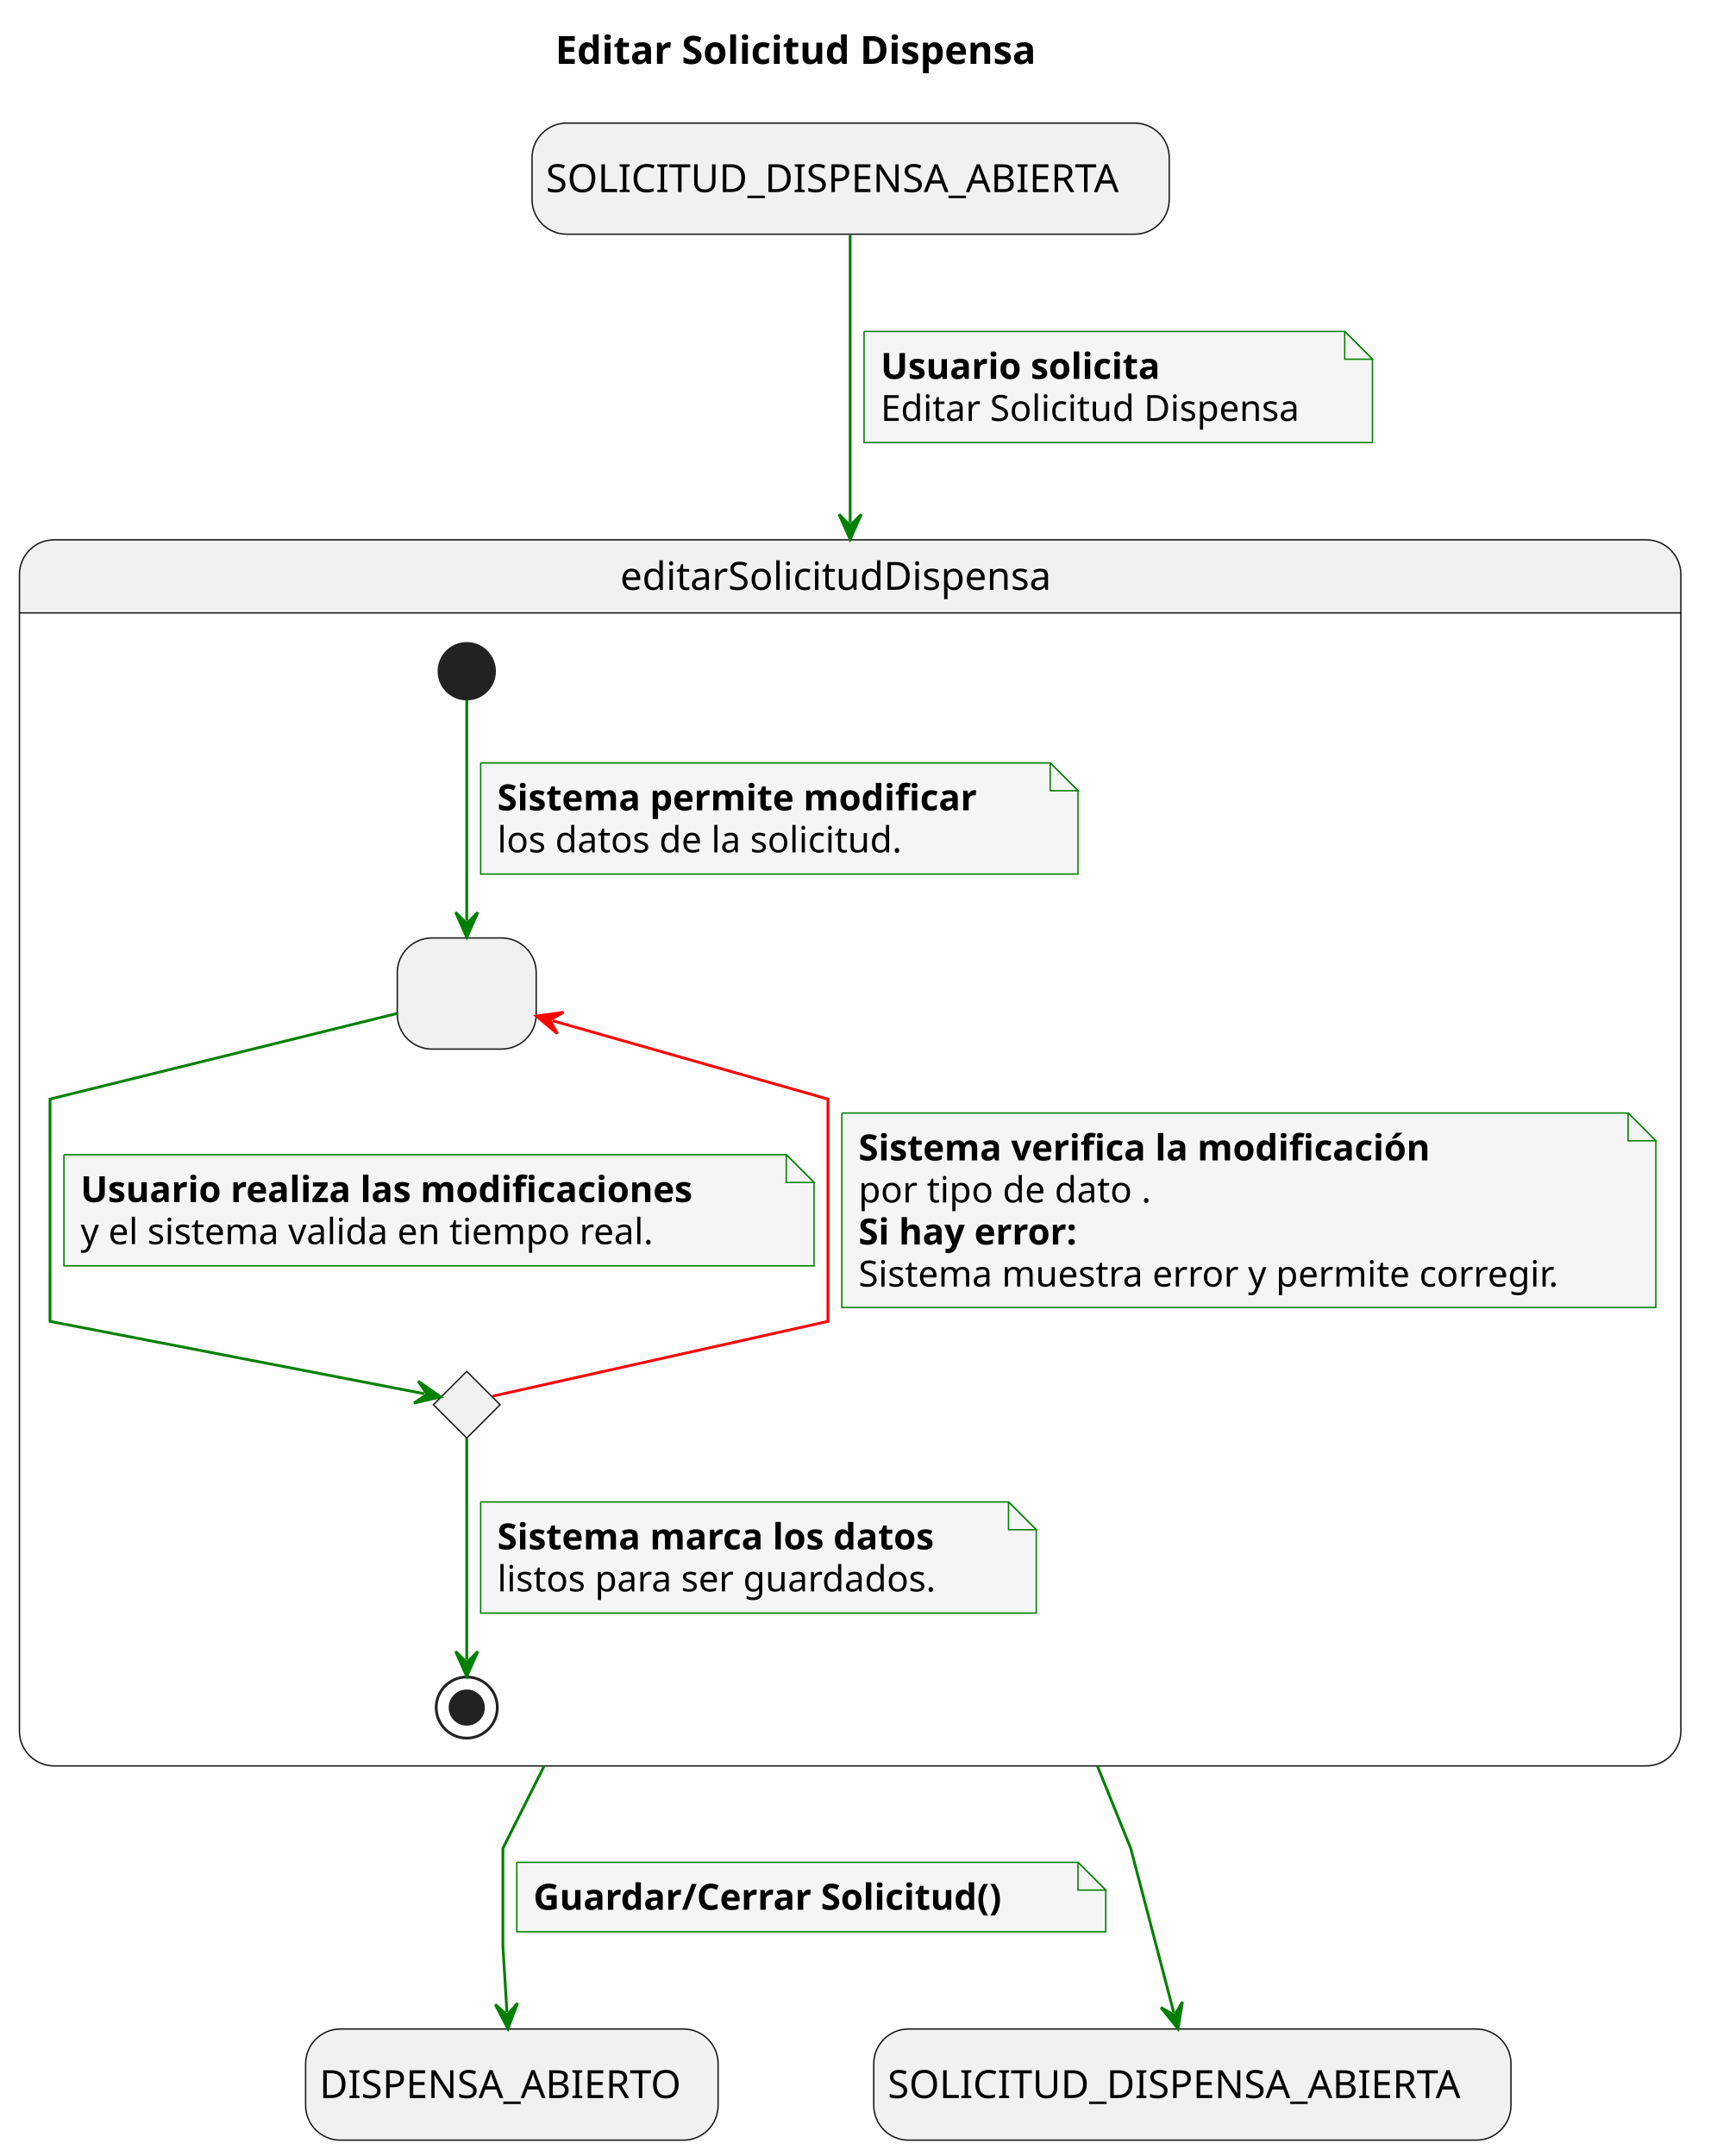
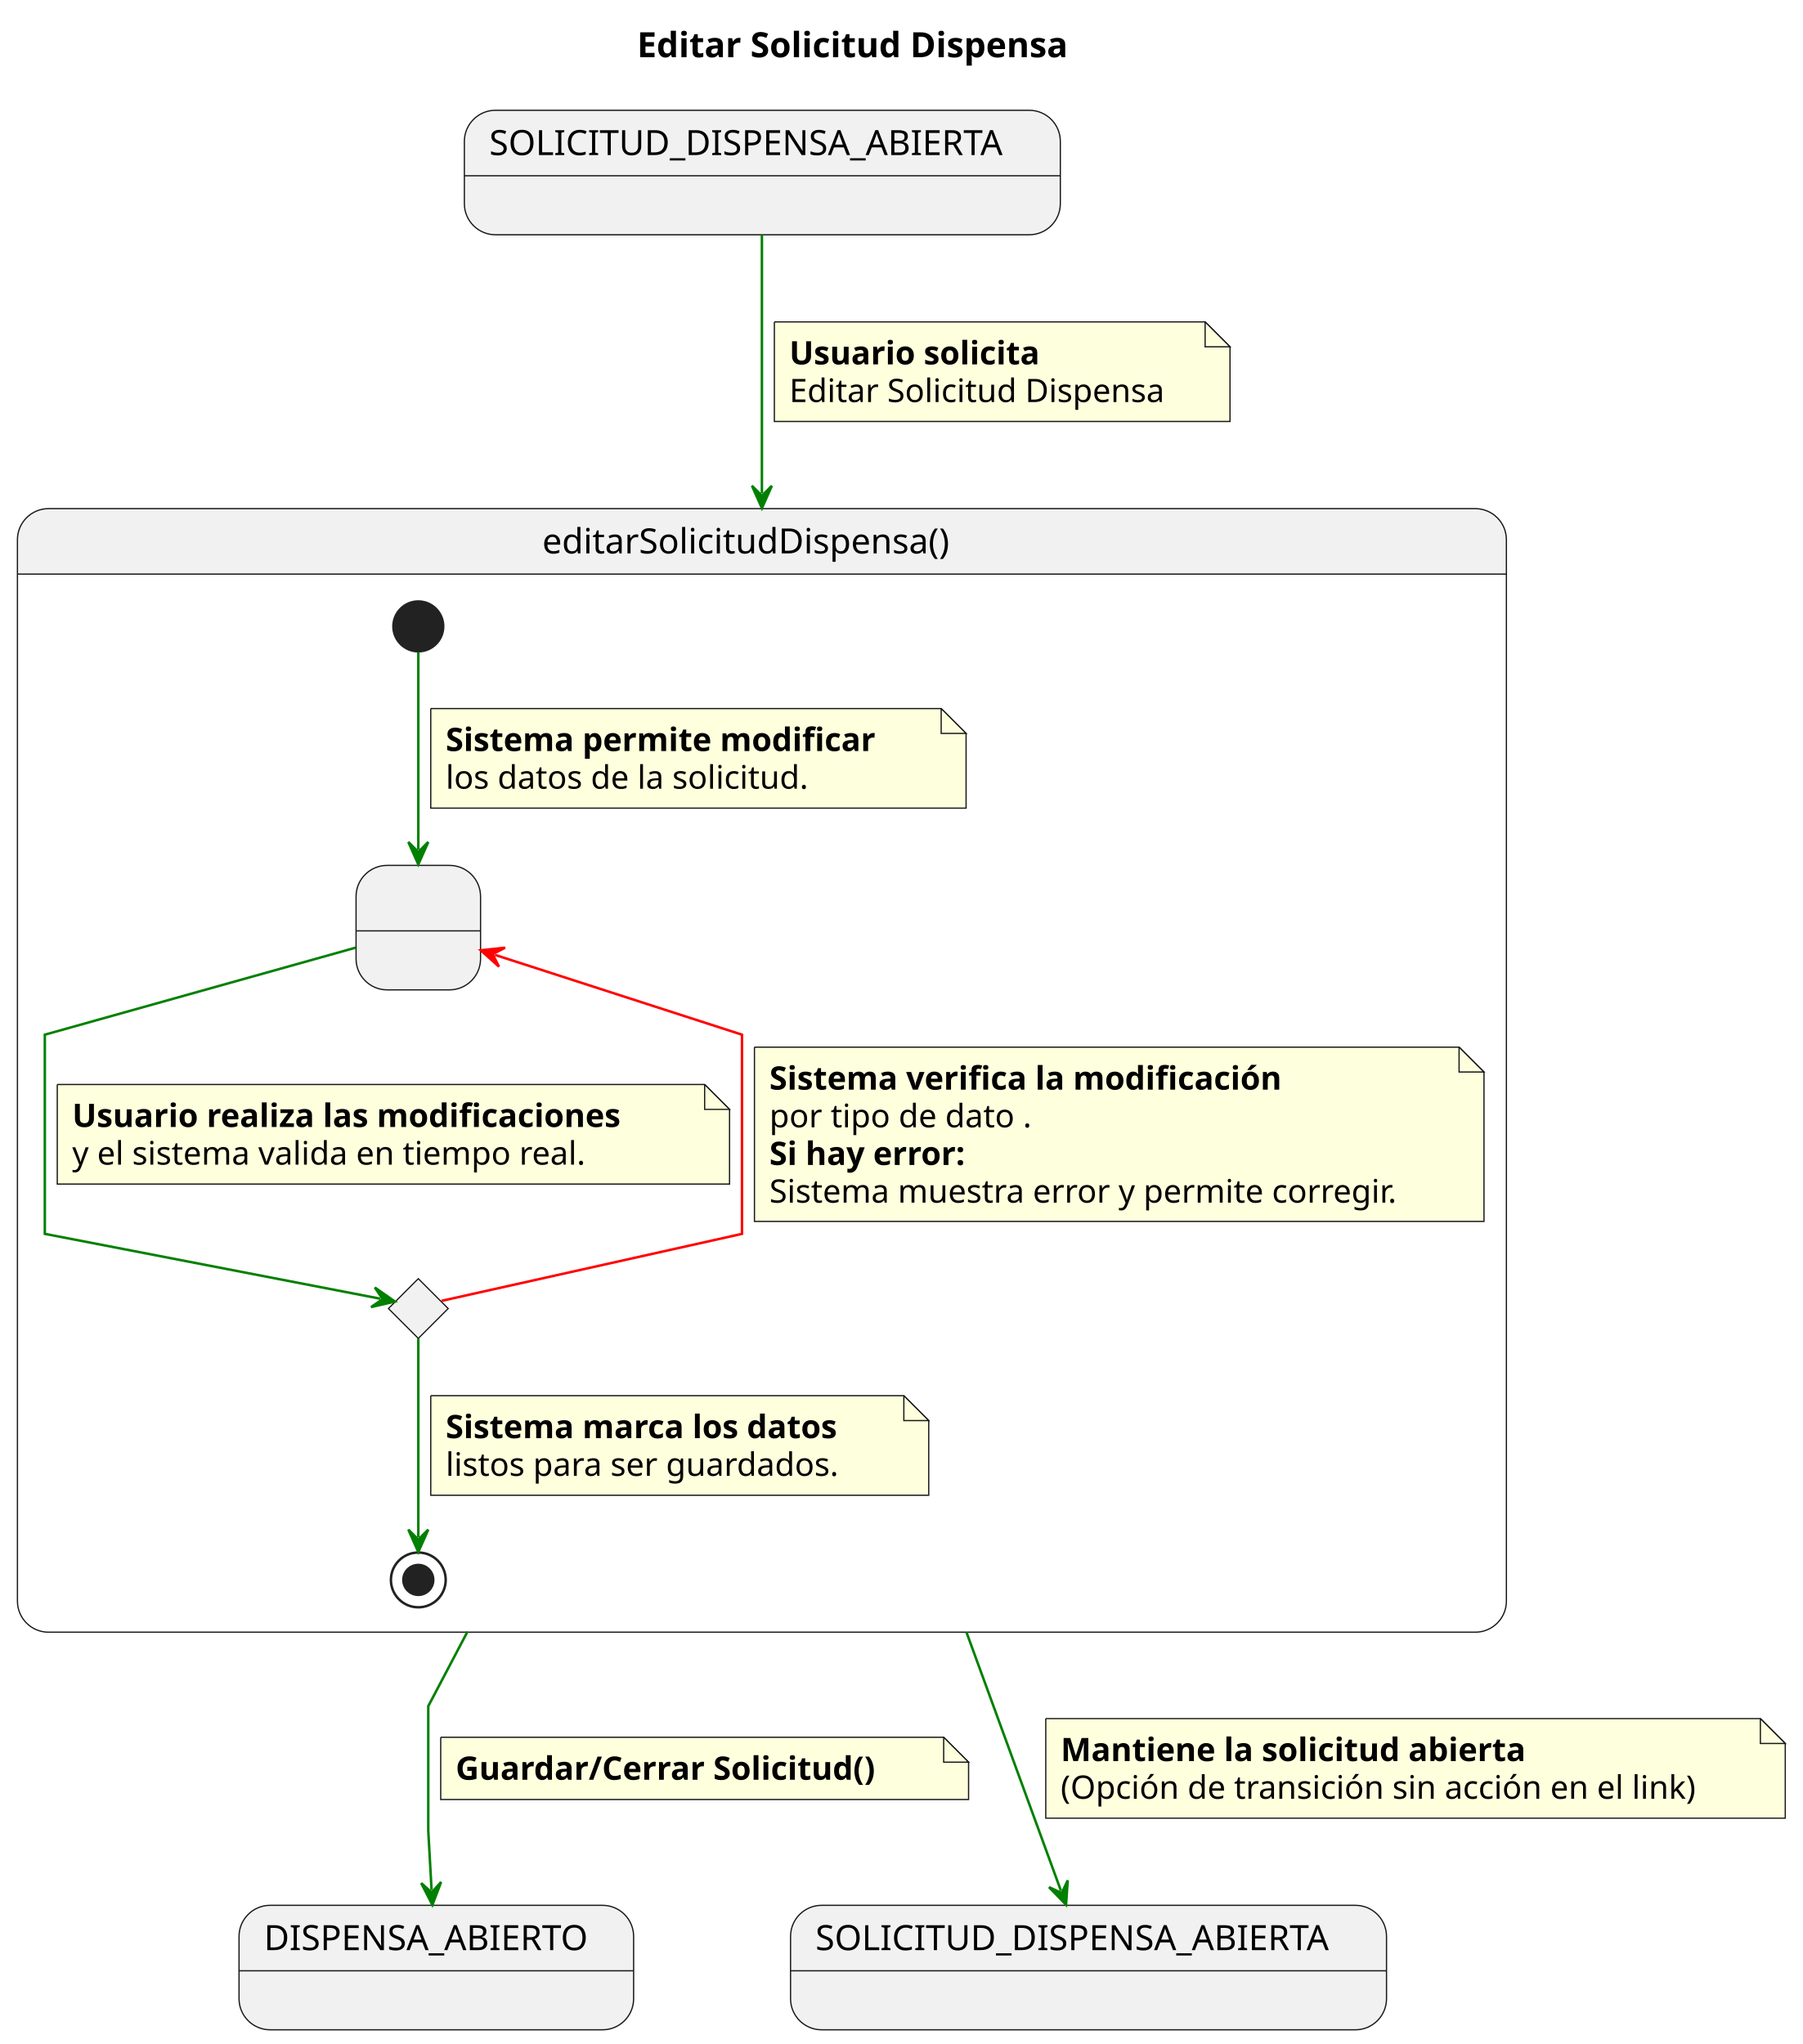
- <svg xmlns="http://www.w3.org/2000/svg" contentStyleType="text/css" data-diagram-type="STATE" height="776px" preserveAspectRatio="none" style="width:618px;height:776px;background:#FFFFFF;" version="1.1" viewBox="0 0 618 776" width="618px" zoomAndPan="magnify">
+ <svg xmlns="http://www.w3.org/2000/svg" contentStyleType="text/css" data-diagram-type="STATE" height="821px" preserveAspectRatio="none" style="width:724px;height:821px;background:#FFFFFF;" version="1.1" viewBox="0 0 724 821" width="724px" zoomAndPan="magnify">
  <defs />
  <g>
    <g class="title" data-source-line="1">
-       <text fill="#000000" font-family="sans-serif" font-size="14" font-weight="bold" lengthAdjust="spacing" textLength="198.269" x="199.865" y="22.995">Editar Solicitud Dispensa</text>
+       <text fill="#000000" font-family="sans-serif" font-size="14" font-weight="bold" lengthAdjust="spacing" textLength="198.269" x="255.865" y="22.995">Editar Solicitud Dispensa</text>
    </g>
-     <rect fill="#F1F1F1" height="40" rx="12.5" ry="12.5" style="stroke:#181818;stroke-width:0.5;" width="229.352" x="191.5" y="44.297" />
-     <text fill="#000000" font-family="sans-serif" font-size="14" lengthAdjust="spacing" textLength="219.352" x="196.5" y="69.144">SOLICITUD_DISPENSA_ABIERTA</text>
-     <rect fill="#F1F1F1" height="40" rx="12.5" ry="12.5" style="stroke:#181818;stroke-width:0.5;" width="148.476" x="110" y="730.297" />
-     <text fill="#000000" font-family="sans-serif" font-size="14" lengthAdjust="spacing" textLength="138.476" x="115" y="755.144">DISPENSA_ABIERTO</text>
-     <rect fill="#F1F1F1" height="40" rx="12.5" ry="12.5" style="stroke:#181818;stroke-width:0.5;" width="229.352" x="314.5" y="730.297" />
-     <text fill="#000000" font-family="sans-serif" font-size="14" lengthAdjust="spacing" textLength="219.352" x="319.5" y="755.144">SOLICITUD_DISPENSA_ABIERTA</text>
-     <path d="M19.5,194.297 L592.5,194.297 A12.5,12.5 0 0 1 605,206.797 L605,220.594 L7,220.594 L7,206.797 A12.5,12.5 0 0 1 19.5,194.297" fill="#F1F1F1" />
-     <rect fill="none" height="441.297" rx="12.5" ry="12.5" style="stroke:#181818;stroke-width:0.5;" width="598" x="7" y="194.297" />
-     <line style="stroke:#181818;stroke-width:0.5;" x1="7" x2="605" y1="220.594" y2="220.594" />
-     <text fill="#000000" font-family="sans-serif" font-size="14" lengthAdjust="spacing" textLength="165.491" x="223.254" y="212.292">editarSolicitudDispensa</text>
-     <rect fill="#F1F1F1" height="40" rx="12.5" ry="12.5" style="stroke:#181818;stroke-width:0.5;" width="50" x="143" y="337.594" />
-     <text fill="#000000" font-family="sans-serif" font-size="14" lengthAdjust="spacing" textLength="4.45" x="165.775" y="362.44"> </text>
+     <g id="startState">
+       <rect fill="#F1F1F1" height="50" rx="12.5" ry="12.5" style="stroke:#181818;stroke-width:0.5;" width="239.352" x="186.5" y="44.297" />
+       <line style="stroke:#181818;stroke-width:0.5;" x1="186.5" x2="425.852" y1="70.594" y2="70.594" />
+       <text fill="#000000" font-family="sans-serif" font-size="14" lengthAdjust="spacing" textLength="219.352" x="196.5" y="62.292">SOLICITUD_DISPENSA_ABIERTA</text>
+     </g>
+     <g id="endState1">
+       <rect fill="#F1F1F1" height="50" rx="12.5" ry="12.5" style="stroke:#181818;stroke-width:0.5;" width="158.476" x="96" y="765.297" />
+       <line style="stroke:#181818;stroke-width:0.5;" x1="96" x2="254.476" y1="791.594" y2="791.594" />
+       <text fill="#000000" font-family="sans-serif" font-size="14" lengthAdjust="spacing" textLength="138.476" x="106" y="783.292">DISPENSA_ABIERTO</text>
+     </g>
+     <g id="endState2">
+       <rect fill="#F1F1F1" height="50" rx="12.5" ry="12.5" style="stroke:#181818;stroke-width:0.5;" width="239.352" x="317.5" y="765.297" />
+       <line style="stroke:#181818;stroke-width:0.5;" x1="317.5" x2="556.852" y1="791.594" y2="791.594" />
+       <text fill="#000000" font-family="sans-serif" font-size="14" lengthAdjust="spacing" textLength="219.352" x="327.5" y="783.292">SOLICITUD_DISPENSA_ABIERTA</text>
+     </g>
+     <path d="M19.5,204.297 L592.5,204.297 A12.5,12.5 0 0 1 605,216.797 L605,230.594 L7,230.594 L7,216.797 A12.5,12.5 0 0 1 19.5,204.297" fill="#F1F1F1" />
+     <rect fill="none" height="451.297" rx="12.5" ry="12.5" style="stroke:#181818;stroke-width:0.5;" width="598" x="7" y="204.297" />
+     <line style="stroke:#181818;stroke-width:0.5;" x1="7" x2="605" y1="230.594" y2="230.594" />
+     <text fill="#000000" font-family="sans-serif" font-size="14" lengthAdjust="spacing" textLength="176.415" x="217.792" y="222.292">editarSolicitudDispensa()</text>
+     <g id="editarSolicitudDispensa.PermitirModificacion">
+       <rect fill="#F1F1F1" height="50" rx="12.5" ry="12.5" style="stroke:#181818;stroke-width:0.5;" width="50" x="143" y="347.594" />
+       <line style="stroke:#181818;stroke-width:0.5;" x1="143" x2="193" y1="373.891" y2="373.891" />
+       <text fill="#000000" font-family="sans-serif" font-size="14" lengthAdjust="spacing" textLength="4.45" x="165.775" y="365.589"> </text>
+     </g>
    <g class="entity" data-entity="ValidarModificaciones" data-uid="ent0007" id="entity_ValidarModificaciones">
-       <polygon fill="#F1F1F1" points="168,493.594,180,505.594,168,517.594,156,505.594,168,493.594" style="stroke:#181818;stroke-width:0.5;" />
+       <polygon fill="#F1F1F1" points="168,513.594,180,525.594,168,537.594,156,525.594,168,513.594" style="stroke:#181818;stroke-width:0.5;" />
    </g>
-     <ellipse cx="168" cy="241.594" fill="#222222" rx="10" ry="10" style="stroke:#222222;stroke-width:1;" />
-     <ellipse cx="168" cy="614.594" fill="none" rx="11" ry="11" style="stroke:#222222;stroke-width:1;" />
-     <ellipse cx="168" cy="614.594" fill="#222222" rx="6" ry="6" style="stroke:#222222;stroke-width:1;" />
-     <g class="link" data-entity-1=".start.editarSolicitudDispensa" data-entity-2="PermitirModificacion" data-source-line="29" data-uid="lnk4" id="link_.start.editarSolicitudDispensa_PermitirModificacion">
-       <path d="M168,251.924 C168,270.534 168,306.614 168,331.374" fill="none" id="*start*editarSolicitudDispensa-to-PermitirModificacion" style="stroke:#008000;stroke-width:1;" />
-       <polygon fill="#008000" points="168,337.374,172,328.374,168,332.374,164,328.374,168,337.374" style="stroke:#008000;stroke-width:1;" />
-       <path d="M173,274.594 L173,314.594 L388,314.594 L388,284.594 L378,274.594 L173,274.594" fill="#F5F5F5" style="stroke:#008000;stroke-width:0.5;" />
-       <path d="M378,274.594 L378,284.594 L388,284.594 L378,274.594" fill="#F5F5F5" style="stroke:#008000;stroke-width:0.5;" />
-       <text fill="#000000" font-family="sans-serif" font-size="13" font-weight="bold" lengthAdjust="spacing" textLength="194.765" x="179" y="291.661">Sistema permite modificar</text>
-       <text fill="#000000" font-family="sans-serif" font-size="13" lengthAdjust="spacing" textLength="157.168" x="179" y="306.793">los datos de la solicitud.</text>
+     <ellipse cx="168" cy="251.594" fill="#222222" rx="10" ry="10" style="stroke:#222222;stroke-width:1;" />
+     <ellipse cx="168" cy="634.594" fill="none" rx="11" ry="11" style="stroke:#222222;stroke-width:1;" />
+     <ellipse cx="168" cy="634.594" fill="#222222" rx="6" ry="6" style="stroke:#222222;stroke-width:1;" />
+     <g class="link" data-entity-1=".start.editarSolicitudDispensa" data-entity-2="PermitirModificacion" data-source-line="21" data-uid="lnk4" id="link_.start.editarSolicitudDispensa_PermitirModificacion">
+       <path d="M168,261.934 C168,280.124 168,314.834 168,341.204" fill="none" id="*start*editarSolicitudDispensa-to-PermitirModificacion" style="stroke:#008000;stroke-width:1;" />
+       <polygon fill="#008000" points="168,347.204,172,338.204,168,342.204,164,338.204,168,347.204" style="stroke:#008000;stroke-width:1;" />
+       <path d="M173,284.594 L173,324.594 L388,324.594 L388,294.594 L378,284.594 L173,284.594" fill="#FEFFDD" style="stroke:#181818;stroke-width:0.5;" />
+       <path d="M378,284.594 L378,294.594 L388,294.594 L378,284.594" fill="#FEFFDD" style="stroke:#181818;stroke-width:0.5;" />
+       <text fill="#000000" font-family="sans-serif" font-size="13" font-weight="bold" lengthAdjust="spacing" textLength="194.765" x="179" y="301.661">Sistema permite modificar</text>
+       <text fill="#000000" font-family="sans-serif" font-size="13" lengthAdjust="spacing" textLength="157.168" x="179" y="316.793">los datos de la solicitud.</text>
    </g>
-     <g class="link" data-entity-1="PermitirModificacion" data-entity-2="ValidarModificaciones" data-source-line="36" data-uid="lnk5" id="link_PermitirModificacion_ValidarModificaciones">
-       <path d="M142.89,364.784 C100.19,375.324 18,395.594 18,395.594 C18,395.594 18,475.594 18,475.594 C18,475.594 119.889,495.295 152.729,501.645" fill="none" id="PermitirModificacion-to-ValidarModificaciones" style="stroke:#008000;stroke-width:1;" />
-       <polygon fill="#008000" points="158.62,502.784,150.543,497.148,153.711,501.834,149.024,505.002,158.62,502.784" style="stroke:#008000;stroke-width:1;" />
-       <path d="M23,415.594 L23,455.594 L293,455.594 L293,425.594 L283,415.594 L23,415.594" fill="#F5F5F5" style="stroke:#008000;stroke-width:0.5;" />
-       <path d="M283,415.594 L283,425.594 L293,425.594 L283,415.594" fill="#F5F5F5" style="stroke:#008000;stroke-width:0.5;" />
-       <text fill="#000000" font-family="sans-serif" font-size="13" font-weight="bold" lengthAdjust="spacing" textLength="249.647" x="29" y="432.661">Usuario realiza las modificaciones</text>
-       <text fill="#000000" font-family="sans-serif" font-size="13" lengthAdjust="spacing" textLength="224.948" x="29" y="447.793">y el sistema valida en tiempo real.</text>
+     <g class="link" data-entity-1="PermitirModificacion" data-entity-2="ValidarModificaciones" data-source-line="28" data-uid="lnk5" id="link_PermitirModificacion_ValidarModificaciones">
+       <path d="M142.89,380.624 C100.19,392.584 18,415.594 18,415.594 C18,415.594 18,495.594 18,495.594 C18,495.594 119.889,515.295 152.729,521.645" fill="none" id="PermitirModificacion-to-ValidarModificaciones" style="stroke:#008000;stroke-width:1;" />
+       <polygon fill="#008000" points="158.62,522.784,150.543,517.148,153.711,521.835,149.024,525.002,158.62,522.784" style="stroke:#008000;stroke-width:1;" />
+       <path d="M23,435.594 L23,475.594 L293,475.594 L293,445.594 L283,435.594 L23,435.594" fill="#FEFFDD" style="stroke:#181818;stroke-width:0.5;" />
+       <path d="M283,435.594 L283,445.594 L293,445.594 L283,435.594" fill="#FEFFDD" style="stroke:#181818;stroke-width:0.5;" />
+       <text fill="#000000" font-family="sans-serif" font-size="13" font-weight="bold" lengthAdjust="spacing" textLength="249.647" x="29" y="452.661">Usuario realiza las modificaciones</text>
+       <text fill="#000000" font-family="sans-serif" font-size="13" lengthAdjust="spacing" textLength="224.948" x="29" y="467.793">y el sistema valida en tiempo real.</text>
    </g>
-     <g class="link" data-entity-1="ValidarModificaciones" data-entity-2="PermitirModificacion" data-source-line="43" data-uid="lnk6" id="link_ValidarModificaciones_PermitirModificacion">
-       <path d="M177.35,502.504 C207.16,495.854 298,475.594 298,475.594 C298,475.594 298,395.594 298,395.594 C298,395.594 236.61,378.128 198.84,367.368" fill="none" id="ValidarModificaciones-to-PermitirModificacion" style="stroke:#FF0000;stroke-width:1;" />
-       <polygon fill="#FF0000" points="193.07,365.724,200.63,372.036,197.879,367.094,202.821,364.343,193.07,365.724" style="stroke:#FF0000;stroke-width:1;" />
-       <path d="M303,400.594 L303,470.594 L596,470.594 L596,410.594 L586,400.594 L303,400.594" fill="#F5F5F5" style="stroke:#008000;stroke-width:0.5;" />
-       <path d="M586,400.594 L586,410.594 L596,410.594 L586,400.594" fill="#F5F5F5" style="stroke:#008000;stroke-width:0.5;" />
-       <text fill="#000000" font-family="sans-serif" font-size="13" font-weight="bold" lengthAdjust="spacing" textLength="233.638" x="309" y="417.661">Sistema verifica la modificación</text>
-       <text fill="#000000" font-family="sans-serif" font-size="13" lengthAdjust="spacing" textLength="112.645" x="309" y="432.793">por tipo de dato .</text>
-       <text fill="#000000" font-family="sans-serif" font-size="13" font-weight="bold" lengthAdjust="spacing" textLength="91.552" x="309" y="447.926">Si hay error:</text>
-       <text fill="#000000" font-family="sans-serif" font-size="13" lengthAdjust="spacing" textLength="272.879" x="309" y="463.059">Sistema muestra error y permite corregir.</text>
+     <g class="link" data-entity-1="ValidarModificaciones" data-entity-2="PermitirModificacion" data-source-line="35" data-uid="lnk6" id="link_ValidarModificaciones_PermitirModificacion">
+       <path d="M177.35,522.504 C207.16,515.854 298,495.594 298,495.594 C298,495.594 298,415.594 298,415.594 C298,415.594 236.549,395.738 198.78,383.538" fill="none" id="ValidarModificaciones-to-PermitirModificacion" style="stroke:#FF0000;stroke-width:1;" />
+       <polygon fill="#FF0000" points="193.07,381.694,200.405,388.266,197.828,383.231,202.864,380.654,193.07,381.694" style="stroke:#FF0000;stroke-width:1;" />
+       <path d="M303,420.594 L303,490.594 L596,490.594 L596,430.594 L586,420.594 L303,420.594" fill="#FEFFDD" style="stroke:#181818;stroke-width:0.5;" />
+       <path d="M586,420.594 L586,430.594 L596,430.594 L586,420.594" fill="#FEFFDD" style="stroke:#181818;stroke-width:0.5;" />
+       <text fill="#000000" font-family="sans-serif" font-size="13" font-weight="bold" lengthAdjust="spacing" textLength="233.638" x="309" y="437.661">Sistema verifica la modificación</text>
+       <text fill="#000000" font-family="sans-serif" font-size="13" lengthAdjust="spacing" textLength="112.645" x="309" y="452.793">por tipo de dato .</text>
+       <text fill="#000000" font-family="sans-serif" font-size="13" font-weight="bold" lengthAdjust="spacing" textLength="91.552" x="309" y="467.926">Si hay error:</text>
+       <text fill="#000000" font-family="sans-serif" font-size="13" lengthAdjust="spacing" textLength="272.879" x="309" y="483.059">Sistema muestra error y permite corregir.</text>
    </g>
-     <g class="link" data-entity-1="ValidarModificaciones" data-entity-2=".end.editarSolicitudDispensa" data-source-line="52" data-uid="lnk8" id="link_ValidarModificaciones_.end.editarSolicitudDispensa">
-       <path d="M168,517.644 C168,538.464 168,577.234 168,597.394" fill="none" id="ValidarModificaciones-to-*end*editarSolicitudDispensa" style="stroke:#008000;stroke-width:1;" />
-       <polygon fill="#008000" points="168,603.394,172,594.394,168,598.394,164,594.394,168,603.394" style="stroke:#008000;stroke-width:1;" />
-       <path d="M173,540.594 L173,580.594 L373,580.594 L373,550.594 L363,540.594 L173,540.594" fill="#F5F5F5" style="stroke:#008000;stroke-width:0.5;" />
-       <path d="M363,540.594 L363,550.594 L373,550.594 L363,540.594" fill="#F5F5F5" style="stroke:#008000;stroke-width:0.5;" />
-       <text fill="#000000" font-family="sans-serif" font-size="13" font-weight="bold" lengthAdjust="spacing" textLength="179.778" x="179" y="557.661">Sistema marca los datos</text>
-       <text fill="#000000" font-family="sans-serif" font-size="13" lengthAdjust="spacing" textLength="168.994" x="179" y="572.793">listos para ser guardados.</text>
+     <g class="link" data-entity-1="ValidarModificaciones" data-entity-2=".end.editarSolicitudDispensa" data-source-line="44" data-uid="lnk8" id="link_ValidarModificaciones_.end.editarSolicitudDispensa">
+       <path d="M168,537.644 C168,558.464 168,597.234 168,617.394" fill="none" id="ValidarModificaciones-to-*end*editarSolicitudDispensa" style="stroke:#008000;stroke-width:1;" />
+       <polygon fill="#008000" points="168,623.394,172,614.394,168,618.394,164,614.394,168,623.394" style="stroke:#008000;stroke-width:1;" />
+       <path d="M173,560.594 L173,600.594 L373,600.594 L373,570.594 L363,560.594 L173,560.594" fill="#FEFFDD" style="stroke:#181818;stroke-width:0.5;" />
+       <path d="M363,560.594 L363,570.594 L373,570.594 L363,560.594" fill="#FEFFDD" style="stroke:#181818;stroke-width:0.5;" />
+       <text fill="#000000" font-family="sans-serif" font-size="13" font-weight="bold" lengthAdjust="spacing" textLength="179.778" x="179" y="577.661">Sistema marca los datos</text>
+       <text fill="#000000" font-family="sans-serif" font-size="13" lengthAdjust="spacing" textLength="168.994" x="179" y="592.793">listos para ser guardados.</text>
    </g>
-     <g class="link" data-entity-1="startState" data-entity-2="editarSolicitudDispensa" data-source-line="18" data-uid="lnk2" id="link_startState_editarSolicitudDispensa">
-       <path d="M306,84.527 C306,107.507 306,142.587 306,188.117" fill="none" id="startState-to-editarSolicitudDispensa" style="stroke:#008000;stroke-width:1;" />
-       <polygon fill="#008000" points="306,194.117,310,185.117,306,189.117,302,185.117,306,194.117" style="stroke:#008000;stroke-width:1;" />
-       <path d="M311,119.297 L311,159.297 L494,159.297 L494,129.297 L484,119.297 L311,119.297" fill="#F5F5F5" style="stroke:#008000;stroke-width:0.5;" />
-       <path d="M484,119.297 L484,129.297 L494,129.297 L484,119.297" fill="#F5F5F5" style="stroke:#008000;stroke-width:0.5;" />
-       <text fill="#000000" font-family="sans-serif" font-size="13" font-weight="bold" lengthAdjust="spacing" textLength="113.376" x="317" y="136.364">Usuario solicita</text>
-       <text fill="#000000" font-family="sans-serif" font-size="13" lengthAdjust="spacing" textLength="162.151" x="317" y="151.497">Editar Solicitud Dispensa</text>
+     <g class="link" data-entity-1="startState" data-entity-2="editarSolicitudDispensa" data-source-line="10" data-uid="lnk2" id="link_startState_editarSolicitudDispensa">
+       <path d="M306,94.377 C306,118.867 306,153.477 306,198.117" fill="none" id="startState-to-editarSolicitudDispensa" style="stroke:#008000;stroke-width:1;" />
+       <polygon fill="#008000" points="306,204.117,310,195.117,306,199.117,302,195.117,306,204.117" style="stroke:#008000;stroke-width:1;" />
+       <path d="M311,129.297 L311,169.297 L494,169.297 L494,139.297 L484,129.297 L311,129.297" fill="#FEFFDD" style="stroke:#181818;stroke-width:0.5;" />
+       <path d="M484,129.297 L484,139.297 L494,139.297 L484,129.297" fill="#FEFFDD" style="stroke:#181818;stroke-width:0.5;" />
+       <text fill="#000000" font-family="sans-serif" font-size="13" font-weight="bold" lengthAdjust="spacing" textLength="113.376" x="317" y="146.364">Usuario solicita</text>
+       <text fill="#000000" font-family="sans-serif" font-size="13" lengthAdjust="spacing" textLength="162.151" x="317" y="161.497">Editar Solicitud Dispensa</text>
    </g>
-     <g class="link" data-entity-1="editarSolicitudDispensa" data-entity-2="endState1" data-source-line="61" data-uid="lnk9" id="link_editarSolicitudDispensa_endState1">
-       <path d="M195.83,635.697 C186.77,653.777 181,665.297 181,665.297 C181,665.297 181,700.297 181,700.297 C181,700.297 181.624,710.468 182.464,724.228" fill="none" id="editarSolicitudDispensa-to-endState1" style="stroke:#008000;stroke-width:1;" />
-       <polygon fill="#008000" points="182.83,730.217,186.274,720.99,182.525,725.226,178.289,721.477,182.83,730.217" style="stroke:#008000;stroke-width:1;" />
-       <path d="M186,670.297 L186,695.297 L398,695.297 L398,680.297 L388,670.297 L186,670.297" fill="#F5F5F5" style="stroke:#008000;stroke-width:0.5;" />
-       <path d="M388,670.297 L388,680.297 L398,680.297 L388,670.297" fill="#F5F5F5" style="stroke:#008000;stroke-width:0.5;" />
-       <text fill="#000000" font-family="sans-serif" font-size="13" font-weight="bold" lengthAdjust="spacing" textLength="191.261" x="192" y="687.364">Guardar/Cerrar Solicitud()</text>
+     <g class="link" data-entity-1="editarSolicitudDispensa" data-entity-2="endState1" data-source-line="53" data-uid="lnk9" id="link_editarSolicitudDispensa_endState1">
+       <path d="M187.77,655.357 C178.13,673.657 172,685.297 172,685.297 C172,685.297 172,735.297 172,735.297 C172,735.297 172.526,744.776 173.327,759.146" fill="none" id="editarSolicitudDispensa-to-endState1" style="stroke:#008000;stroke-width:1;" />
+       <polygon fill="#008000" points="173.66,765.137,177.154,755.928,173.382,760.145,169.166,756.373,173.66,765.137" style="stroke:#008000;stroke-width:1;" />
+       <path d="M177,697.797 L177,722.797 L389,722.797 L389,707.797 L379,697.797 L177,697.797" fill="#FEFFDD" style="stroke:#181818;stroke-width:0.5;" />
+       <path d="M379,697.797 L379,707.797 L389,707.797 L379,697.797" fill="#FEFFDD" style="stroke:#181818;stroke-width:0.5;" />
+       <text fill="#000000" font-family="sans-serif" font-size="13" font-weight="bold" lengthAdjust="spacing" textLength="191.261" x="183" y="714.864">Guardar/Cerrar Solicitud()</text>
    </g>
-     <g class="link" data-entity-1="editarSolicitudDispensa" data-entity-2="endState2" data-source-line="66" data-uid="lnk10" id="link_editarSolicitudDispensa_endState2">
-       <path d="M395.02,635.697 C402.34,653.777 407,665.297 407,665.297 C407,665.297 416,699.653 422.49,724.433" fill="none" id="editarSolicitudDispensa-to-endState2" style="stroke:#008000;stroke-width:1;" />
-       <polygon fill="#008000" points="424.01,730.237,425.599,720.517,422.743,725.4,417.86,722.544,424.01,730.237" style="stroke:#008000;stroke-width:1;" />
+     <g class="link" data-entity-1="editarSolicitudDispensa" data-entity-2="endState2" data-source-line="58" data-uid="lnk10" id="link_editarSolicitudDispensa_endState2">
+       <path d="M388.13,655.547 C404.4,700.077 417.14,734.951 426.091,759.441" fill="none" id="editarSolicitudDispensa-to-endState2" style="stroke:#008000;stroke-width:1;" />
+       <polygon fill="#008000" points="428.15,765.077,428.818,755.251,426.434,760.381,421.304,757.997,428.15,765.077" style="stroke:#008000;stroke-width:1;" />
+       <path d="M420,690.297 L420,730.297 L717,730.297 L717,700.297 L707,690.297 L420,690.297" fill="#FEFFDD" style="stroke:#181818;stroke-width:0.5;" />
+       <path d="M707,690.297 L707,700.297 L717,700.297 L707,690.297" fill="#FEFFDD" style="stroke:#181818;stroke-width:0.5;" />
+       <text fill="#000000" font-family="sans-serif" font-size="13" font-weight="bold" lengthAdjust="spacing" textLength="210.596" x="426" y="707.364">Mantiene la solicitud abierta</text>
+       <text fill="#000000" font-family="sans-serif" font-size="13" lengthAdjust="spacing" textLength="276.269" x="426" y="722.497">(Opción de transición sin acción en el link)</text>
    </g>
  </g>
</svg>
